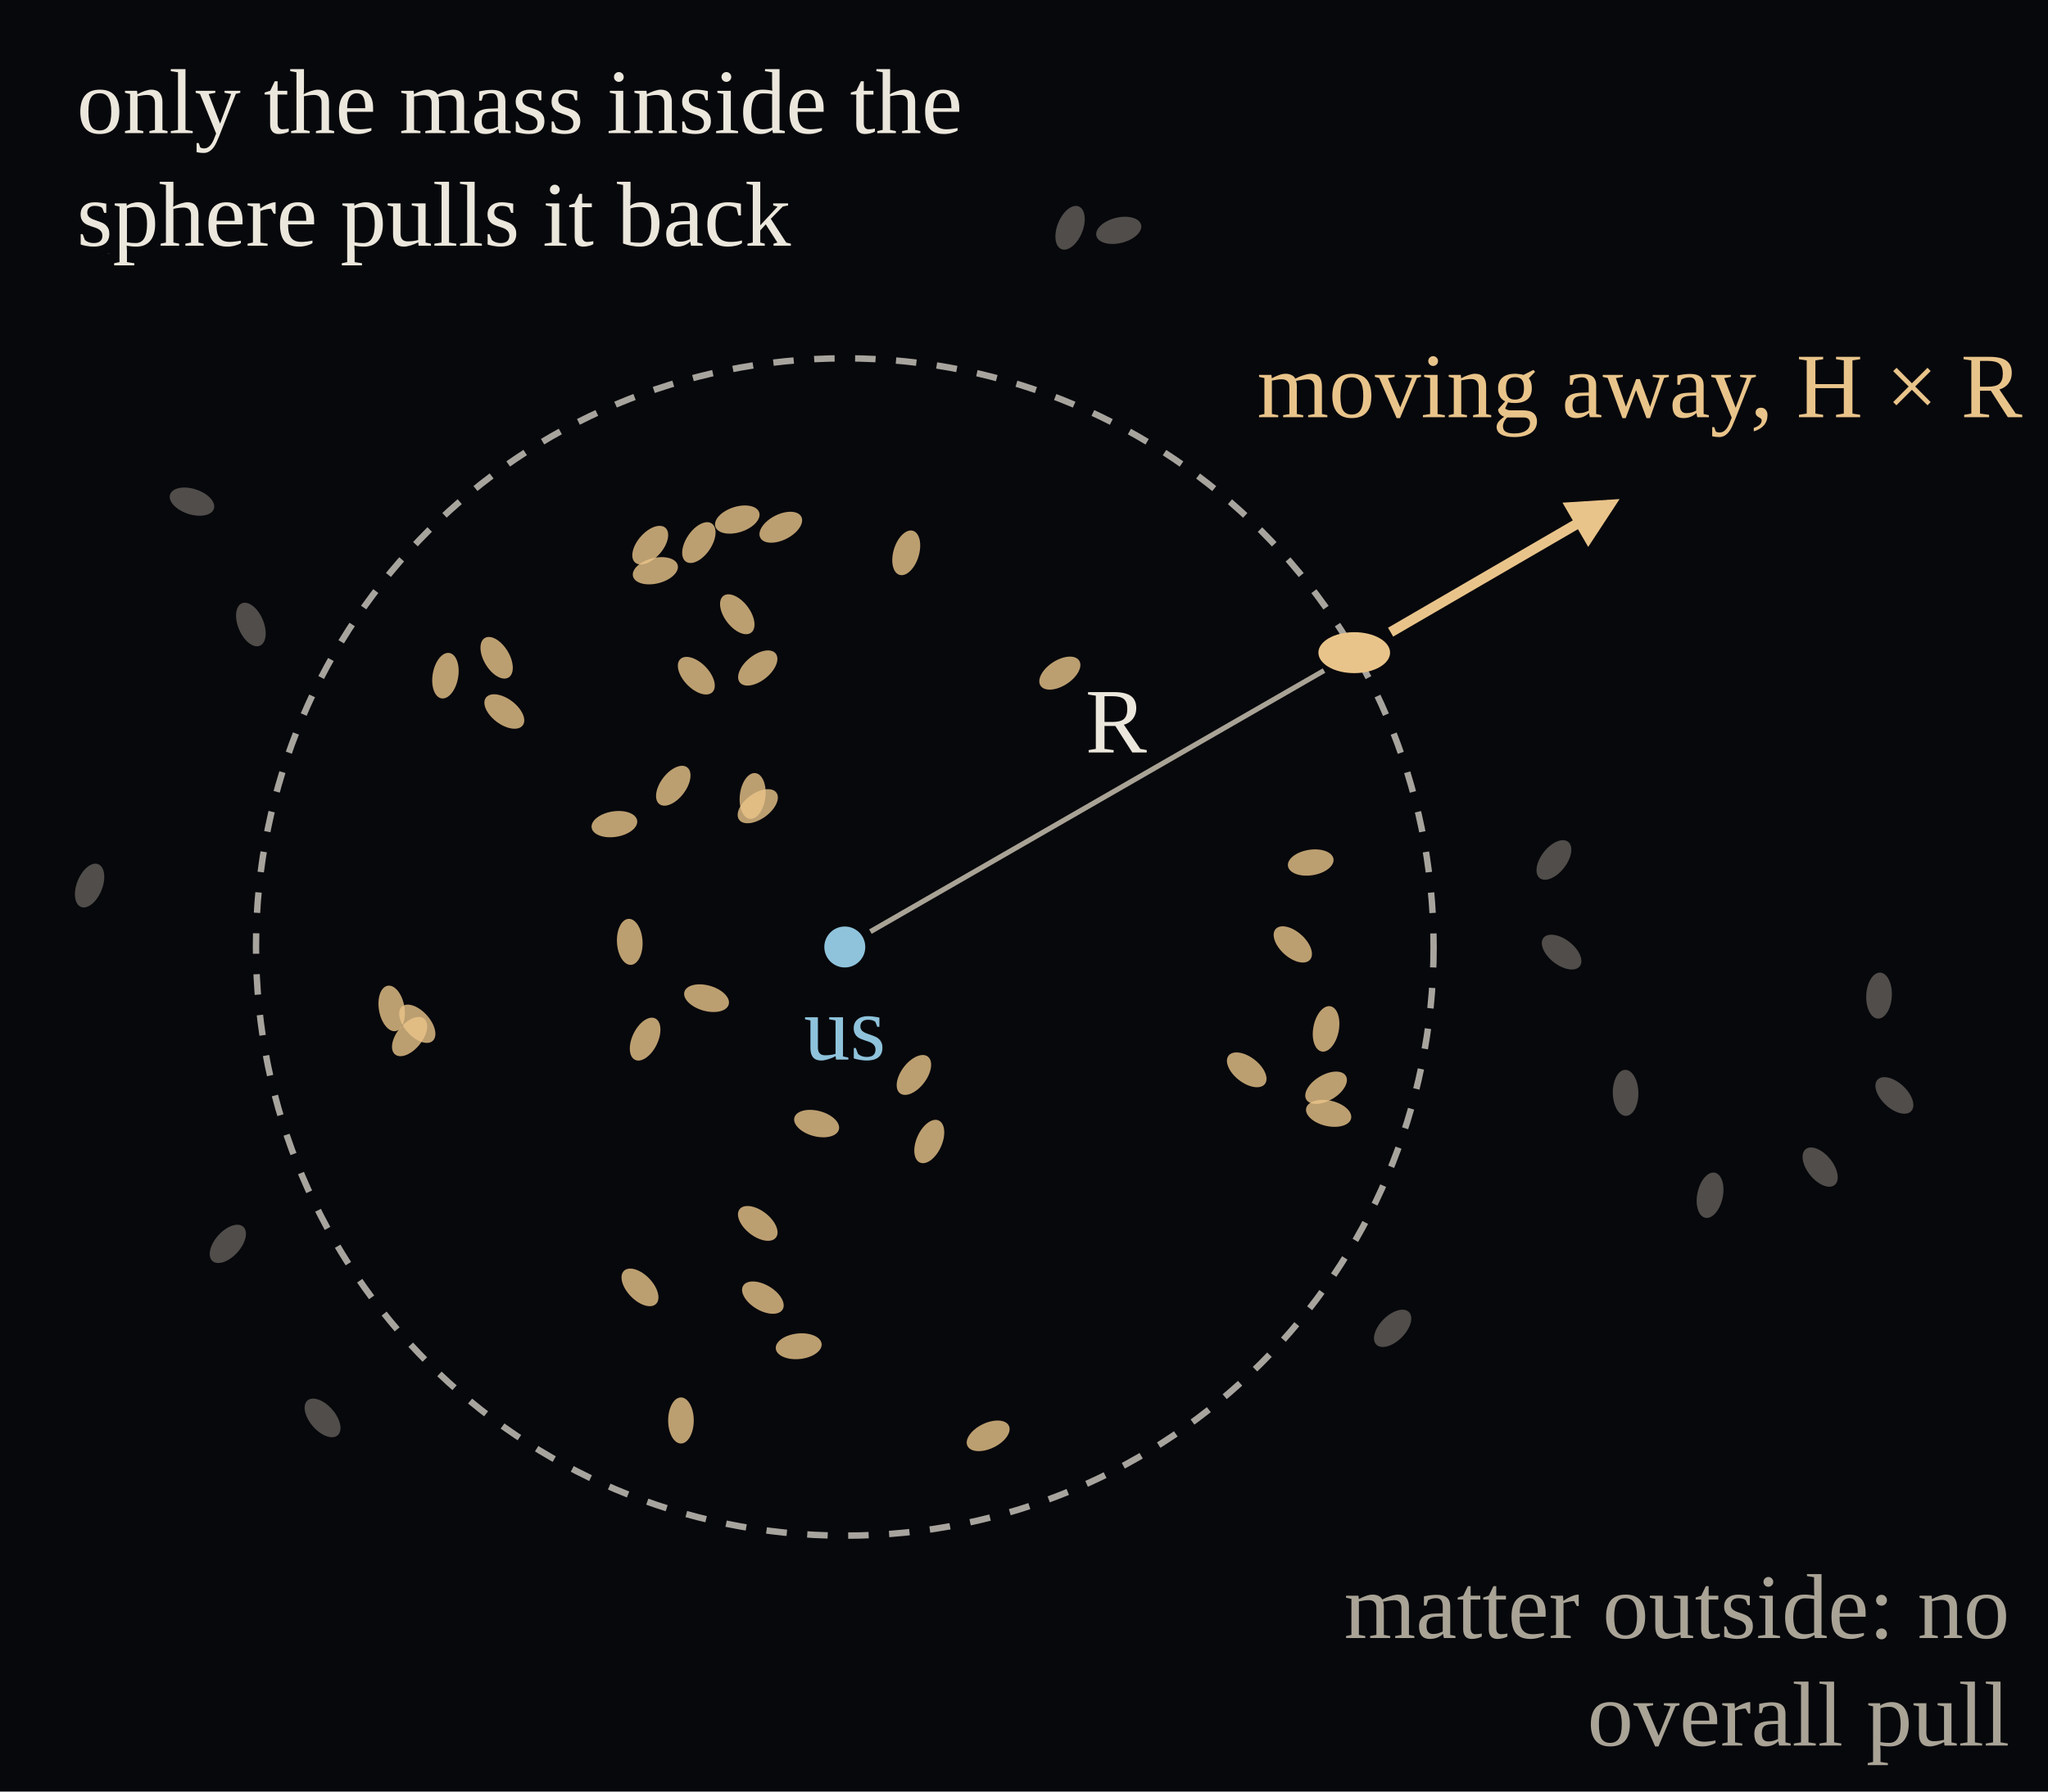
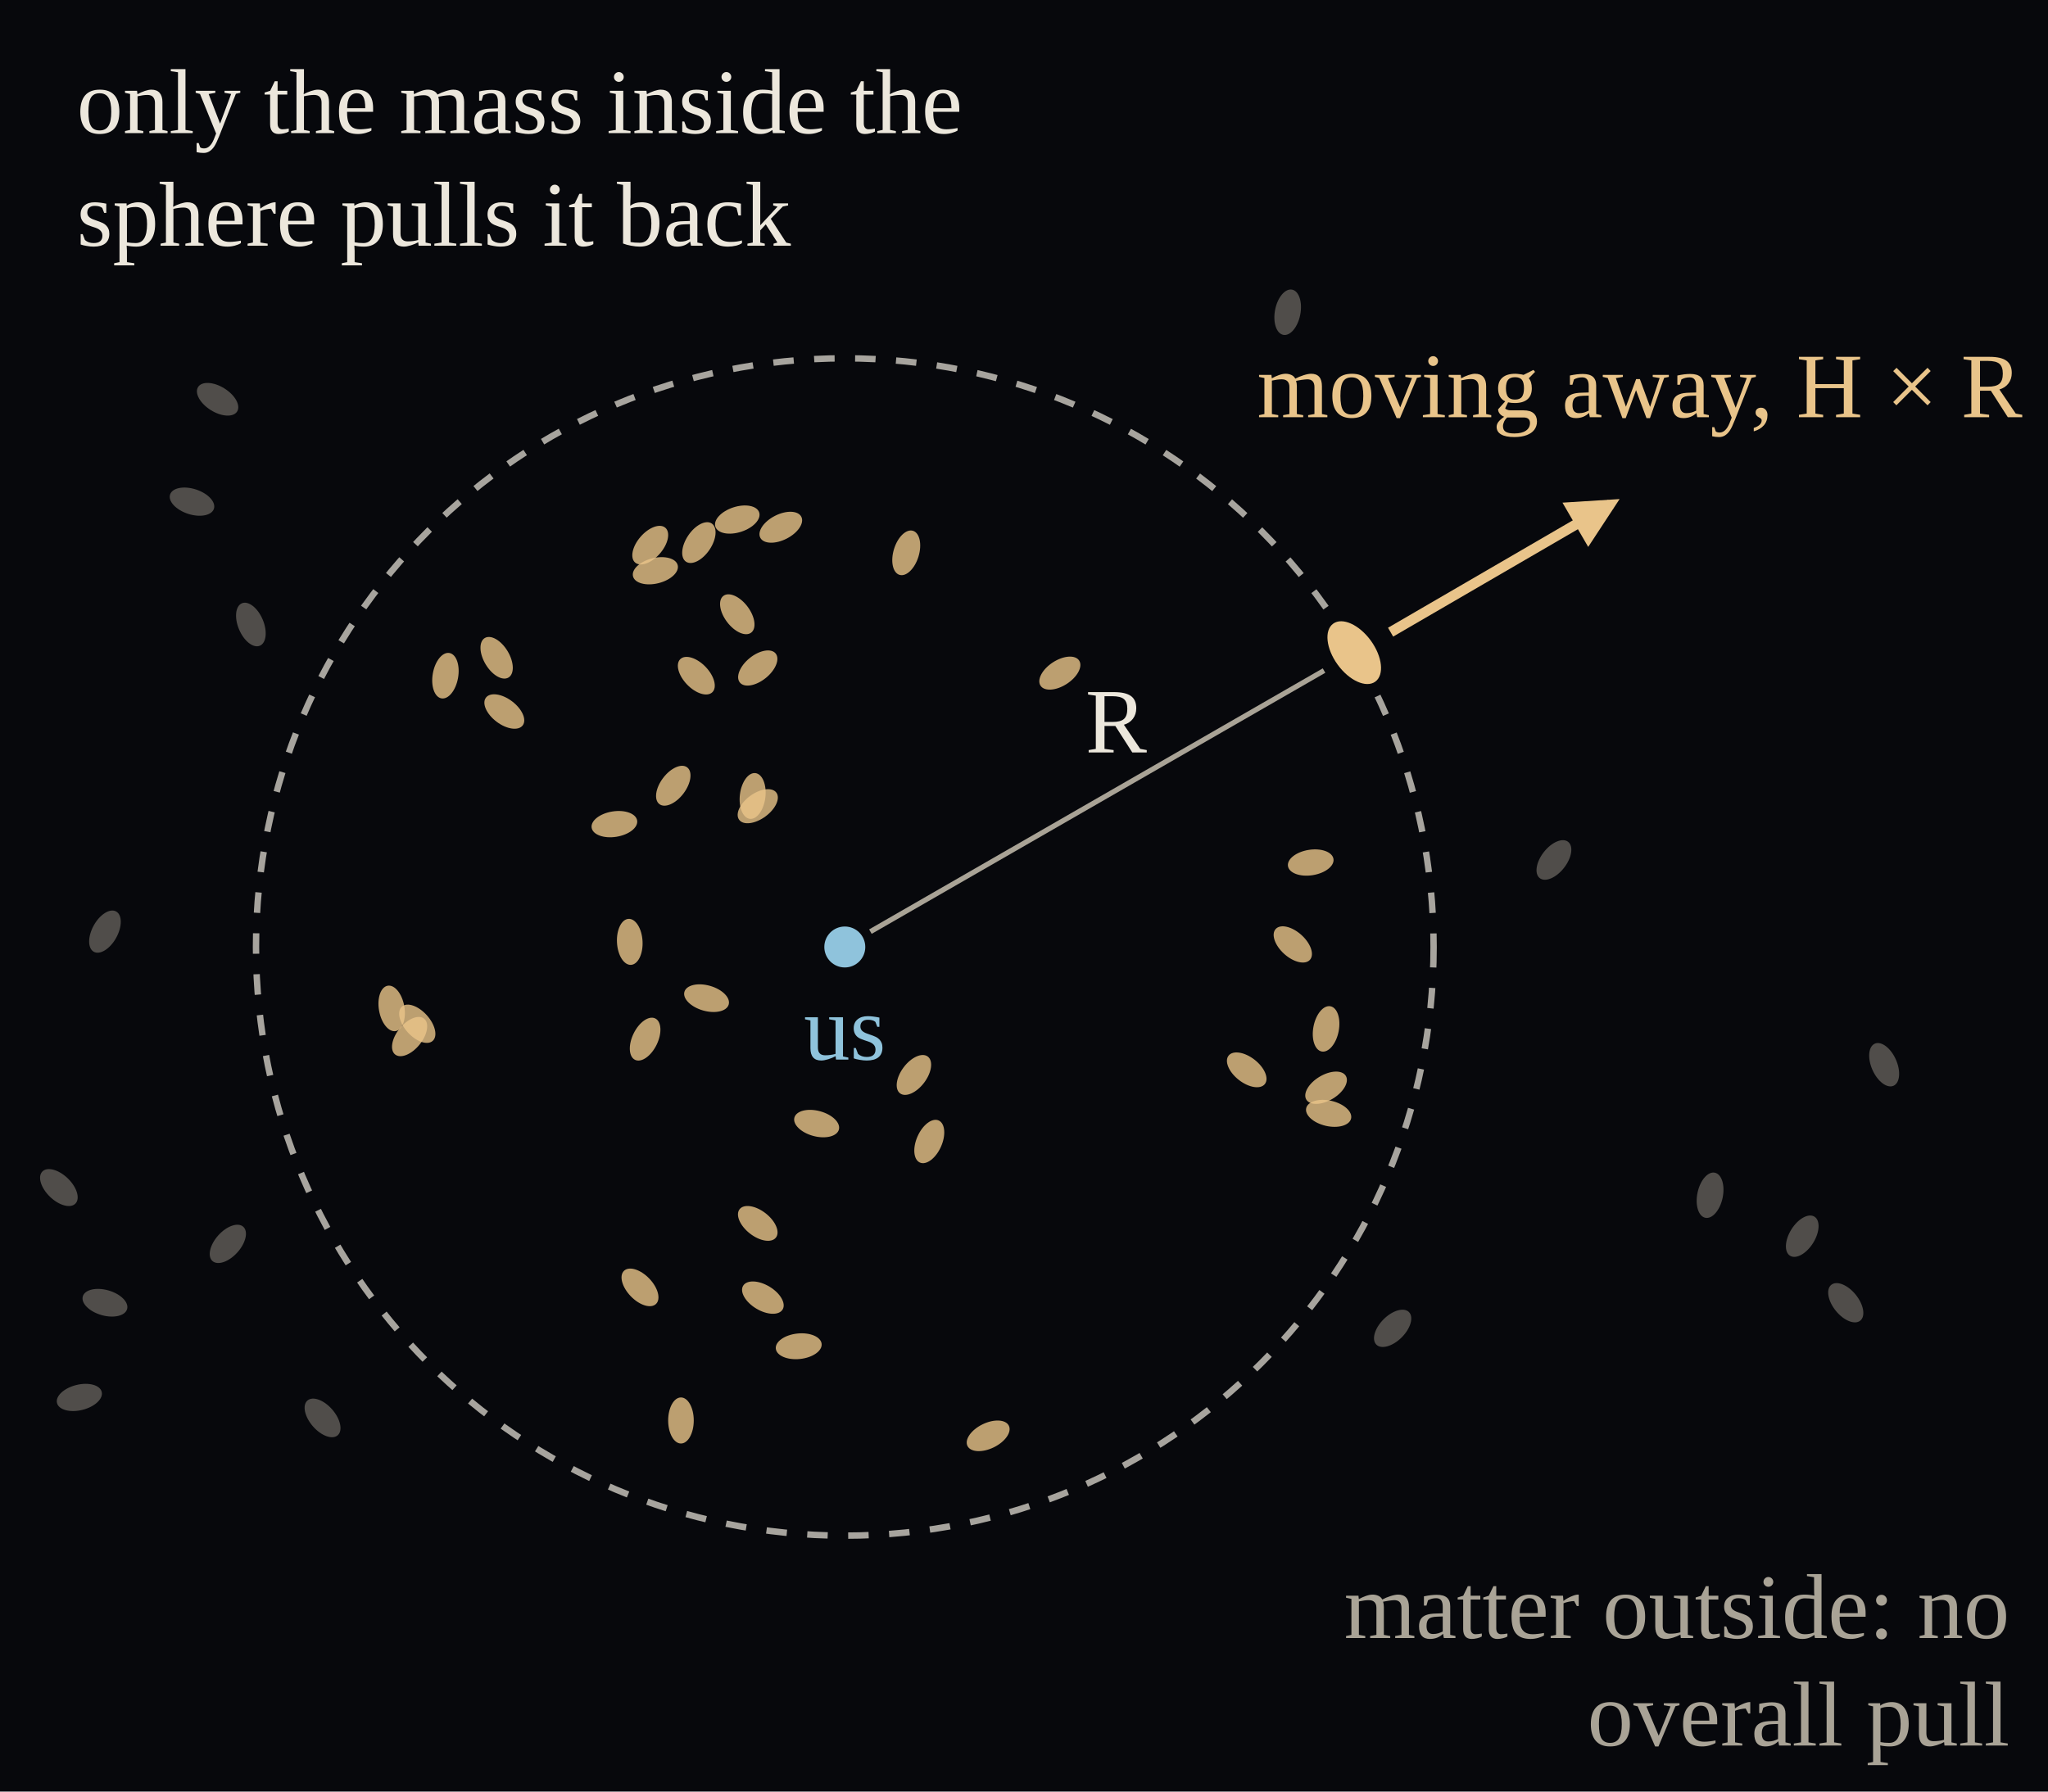
<svg xmlns="http://www.w3.org/2000/svg" viewBox="0 0 800 700" width="800" height="700" font-family="Georgia, 'Times New Roman', serif" style="font-variant-numeric: lining-nums">
  <rect width="800" height="700" fill="#07080c" />
  <defs>
    <marker id="bg-g" viewBox="0 0 10 10" refX="8" refY="5" markerWidth="5" markerHeight="5" orient="auto-start-reverse">
      <path d="M0,0 L10,5 L0,10 z" fill="#e9c48a" />
    </marker>
    <marker id="bg-b" viewBox="0 0 10 10" refX="8" refY="5" markerWidth="5" markerHeight="5" orient="auto-start-reverse">
      <path d="M0,0 L10,5 L0,10 z" fill="#8fc3dc" />
    </marker>
    <marker id="bg-w" viewBox="0 0 10 10" refX="8" refY="5" markerWidth="5" markerHeight="5" orient="auto-start-reverse">
      <path d="M0,0 L10,5 L0,10 z" fill="#a9a396" />
    </marker>
    <marker id="bg-r" viewBox="0 0 10 10" refX="8" refY="5" markerWidth="5" markerHeight="5" orient="auto-start-reverse">
      <path d="M0,0 L10,5 L0,10 z" fill="#d98a6a" />
    </marker>
    <marker id="bg-c" viewBox="0 0 10 10" refX="8" refY="5" markerWidth="5" markerHeight="5" orient="auto-start-reverse">
      <path d="M0,0 L10,5 L0,10 z" fill="#ece7dc" />
    </marker>
  </defs>
  <ellipse cx="256" cy="223" rx="9" ry="5" fill="#e9c48a" fill-opacity="0.8" transform="rotate(166 256 223)" />
  <ellipse cx="160" cy="405" rx="9" ry="5" fill="#e9c48a" fill-opacity="0.8" transform="rotate(129 160 405)" />
  <ellipse cx="296" cy="261" rx="9" ry="5" fill="#e9c48a" fill-opacity="0.8" transform="rotate(141 296 261)" />
  <ellipse cx="298" cy="507" rx="9" ry="5" fill="#e9c48a" fill-opacity="0.8" transform="rotate(31 298 507)" />
  <ellipse cx="518" cy="425" rx="9" ry="5" fill="#e9c48a" fill-opacity="0.8" transform="rotate(149 518 425)" />
  <ellipse cx="518" cy="402" rx="9" ry="5" fill="#e9c48a" fill-opacity="0.8" transform="rotate(101 518 402)" />
  <ellipse cx="354" cy="216" rx="9" ry="5" fill="#e9c48a" fill-opacity="0.8" transform="rotate(107 354 216)" />
  <ellipse cx="250" cy="503" rx="9" ry="5" fill="#e9c48a" fill-opacity="0.8" transform="rotate(46 250 503)" />
  <ellipse cx="163" cy="400" rx="9" ry="5" fill="#e9c48a" fill-opacity="0.8" transform="rotate(48 163 400)" />
  <ellipse cx="276" cy="390" rx="9" ry="5" fill="#e9c48a" fill-opacity="0.8" transform="rotate(16 276 390)" />
  <ellipse cx="357" cy="420" rx="9" ry="5" fill="#e9c48a" fill-opacity="0.8" transform="rotate(127 357 420)" />
  <ellipse cx="252" cy="406" rx="9" ry="5" fill="#e9c48a" fill-opacity="0.8" transform="rotate(116 252 406)" />
  <ellipse cx="272" cy="264" rx="9" ry="5" fill="#e9c48a" fill-opacity="0.8" transform="rotate(46 272 264)" />
  <ellipse cx="414" cy="263" rx="9" ry="5" fill="#e9c48a" fill-opacity="0.8" transform="rotate(147 414 263)" />
  <ellipse cx="246" cy="368" rx="9" ry="5" fill="#e9c48a" fill-opacity="0.8" transform="rotate(87 246 368)" />
  <ellipse cx="296" cy="478" rx="9" ry="5" fill="#e9c48a" fill-opacity="0.8" transform="rotate(38 296 478)" />
  <ellipse cx="512" cy="337" rx="9" ry="5" fill="#e9c48a" fill-opacity="0.8" transform="rotate(171 512 337)" />
  <ellipse cx="153" cy="394" rx="9" ry="5" fill="#e9c48a" fill-opacity="0.8" transform="rotate(80 153 394)" />
  <ellipse cx="263" cy="307" rx="9" ry="5" fill="#e9c48a" fill-opacity="0.8" transform="rotate(127 263 307)" />
  <ellipse cx="319" cy="439" rx="9" ry="5" fill="#e9c48a" fill-opacity="0.8" transform="rotate(15 319 439)" />
  <ellipse cx="363" cy="446" rx="9" ry="5" fill="#e9c48a" fill-opacity="0.8" transform="rotate(114 363 446)" />
  <ellipse cx="240" cy="322" rx="9" ry="5" fill="#e9c48a" fill-opacity="0.8" transform="rotate(171 240 322)" />
  <ellipse cx="266" cy="555" rx="9" ry="5" fill="#e9c48a" fill-opacity="0.8" transform="rotate(90 266 555)" />
  <ellipse cx="174" cy="264" rx="9" ry="5" fill="#e9c48a" fill-opacity="0.8" transform="rotate(100 174 264)" />
  <ellipse cx="505" cy="369" rx="9" ry="5" fill="#e9c48a" fill-opacity="0.8" transform="rotate(42 505 369)" />
  <ellipse cx="294" cy="311" rx="9" ry="5" fill="#e9c48a" fill-opacity="0.8" transform="rotate(97 294 311)" />
  <ellipse cx="194" cy="257" rx="9" ry="5" fill="#e9c48a" fill-opacity="0.8" transform="rotate(59 194 257)" />
  <ellipse cx="197" cy="278" rx="9" ry="5" fill="#e9c48a" fill-opacity="0.8" transform="rotate(37 197 278)" />
  <ellipse cx="296" cy="315" rx="9" ry="5" fill="#e9c48a" fill-opacity="0.8" transform="rotate(144 296 315)" />
  <ellipse cx="254" cy="213" rx="9" ry="5" fill="#e9c48a" fill-opacity="0.8" transform="rotate(131 254 213)" />
  <ellipse cx="519" cy="435" rx="9" ry="5" fill="#e9c48a" fill-opacity="0.8" transform="rotate(13 519 435)" />
  <ellipse cx="312" cy="526" rx="9" ry="5" fill="#e9c48a" fill-opacity="0.8" transform="rotate(174 312 526)" />
  <ellipse cx="288" cy="203" rx="9" ry="5" fill="#e9c48a" fill-opacity="0.8" transform="rotate(162 288 203)" />
  <ellipse cx="288" cy="240" rx="9" ry="5" fill="#e9c48a" fill-opacity="0.8" transform="rotate(53 288 240)" />
  <ellipse cx="305" cy="206" rx="9" ry="5" fill="#e9c48a" fill-opacity="0.8" transform="rotate(153 305 206)" />
  <ellipse cx="487" cy="418" rx="9" ry="5" fill="#e9c48a" fill-opacity="0.8" transform="rotate(38 487 418)" />
  <ellipse cx="386" cy="561" rx="9" ry="5" fill="#e9c48a" fill-opacity="0.8" transform="rotate(154 386 561)" />
  <ellipse cx="273" cy="212" rx="9" ry="5" fill="#e9c48a" fill-opacity="0.8" transform="rotate(124 273 212)" />
  <ellipse cx="98" cy="244" rx="9" ry="5" fill="#a9a396" fill-opacity="0.45" transform="rotate(67 98 244)" />
  <ellipse cx="544" cy="519" rx="9" ry="5" fill="#a9a396" fill-opacity="0.45" transform="rotate(135 544 519)" />
  <ellipse cx="89" cy="486" rx="9" ry="5" fill="#a9a396" fill-opacity="0.45" transform="rotate(132 89 486)" />
  <ellipse cx="607" cy="336" rx="9" ry="5" fill="#a9a396" fill-opacity="0.45" transform="rotate(128 607 336)" />
  <ellipse cx="668" cy="467" rx="9" ry="5" fill="#a9a396" fill-opacity="0.45" transform="rotate(102 668 467)" />
-   <ellipse cx="42" cy="93" rx="9" ry="5" fill="#a9a396" fill-opacity="0.45" transform="rotate(71 42 93)" />
-   <ellipse cx="635" cy="427" rx="9" ry="5" fill="#a9a396" fill-opacity="0.45" transform="rotate(89 635 427)" />
-   <ellipse cx="711" cy="456" rx="9" ry="5" fill="#a9a396" fill-opacity="0.45" transform="rotate(51 711 456)" />
-   <ellipse cx="740" cy="428" rx="9" ry="5" fill="#a9a396" fill-opacity="0.45" transform="rotate(43 740 428)" />
-   <ellipse cx="437" cy="90" rx="9" ry="5" fill="#a9a396" fill-opacity="0.45" transform="rotate(166 437 90)" />
+   <ellipse cx="704" cy="483" rx="9" ry="5" fill="#a9a396" fill-opacity="0.45" transform="rotate(122 704 483)" />
+   <ellipse cx="503" cy="122" rx="9" ry="5" fill="#a9a396" fill-opacity="0.45" transform="rotate(101 503 122)" />
+   <ellipse cx="85" cy="156" rx="9" ry="5" fill="#a9a396" fill-opacity="0.45" transform="rotate(32 85 156)" />
+   <ellipse cx="41" cy="364" rx="9" ry="5" fill="#a9a396" fill-opacity="0.45" transform="rotate(119 41 364)" />
+   <ellipse cx="31" cy="546" rx="9" ry="5" fill="#a9a396" fill-opacity="0.45" transform="rotate(166 31 546)" />
  <ellipse cx="126" cy="554" rx="9" ry="5" fill="#a9a396" fill-opacity="0.45" transform="rotate(49 126 554)" />
-   <ellipse cx="418" cy="89" rx="9" ry="5" fill="#a9a396" fill-opacity="0.45" transform="rotate(112 418 89)" />
-   <ellipse cx="610" cy="372" rx="9" ry="5" fill="#a9a396" fill-opacity="0.45" transform="rotate(38 610 372)" />
+   <ellipse cx="23" cy="464" rx="9" ry="5" fill="#a9a396" fill-opacity="0.45" transform="rotate(44 23 464)" />
+   <ellipse cx="41" cy="509" rx="9" ry="5" fill="#a9a396" fill-opacity="0.45" transform="rotate(16 41 509)" />
+   <ellipse cx="736" cy="416" rx="9" ry="5" fill="#a9a396" fill-opacity="0.45" transform="rotate(66 736 416)" />
+   <ellipse cx="721" cy="509" rx="9" ry="5" fill="#a9a396" fill-opacity="0.45" transform="rotate(51 721 509)" />
  <ellipse cx="75" cy="196" rx="9" ry="5" fill="#a9a396" fill-opacity="0.45" transform="rotate(18 75 196)" />
-   <ellipse cx="734" cy="389" rx="9" ry="5" fill="#a9a396" fill-opacity="0.45" transform="rotate(93 734 389)" />
-   <ellipse cx="35" cy="346" rx="9" ry="5" fill="#a9a396" fill-opacity="0.45" transform="rotate(112 35 346)" />
  <circle cx="330" cy="370" r="230" fill="none" stroke="#ece7dc" stroke-opacity=".7" stroke-width="2.5" stroke-dasharray="8 8" />
  <circle cx="330" cy="370" r="8" fill="#8fc3dc" />
  <text x="330" y="414" font-size="36" fill="#8fc3dc" text-anchor="middle" stroke="#07080c" stroke-width="8" paint-order="stroke">us</text>
  <line x1="340.0" y1="364.0" x2="517.2" y2="262.0" stroke="#a9a396" stroke-width="2" />
  <text x="436" y="294" font-size="36" fill="#ece7dc" text-anchor="middle" stroke="#07080c" stroke-width="8" paint-order="stroke">R</text>
-   <ellipse cx="529" cy="255" rx="14" ry="8" fill="#e9c48a" fill-opacity="1" transform="rotate(180 529 255)" />
+   <ellipse cx="529" cy="255" rx="14" ry="8" fill="#e9c48a" fill-opacity="1" transform="rotate(54 529 255)" />
  <line x1="543.2" y1="247.0" x2="629.2" y2="197.0" stroke="#e9c48a" stroke-width="4" marker-end="url(#bg-g)" />
  <text x="790" y="163" font-size="36" fill="#e9c48a" text-anchor="end" stroke="#07080c" stroke-width="8" paint-order="stroke">moving away, H × R</text>
  <text x="30" y="52" font-size="36" fill="#ece7dc" text-anchor="start" stroke="#07080c" stroke-width="8" paint-order="stroke">only the mass inside the</text>
  <text x="30" y="96" font-size="36" fill="#ece7dc" text-anchor="start" stroke="#07080c" stroke-width="8" paint-order="stroke">sphere pulls it back</text>
  <text x="785" y="640" font-size="36" fill="#a9a396" text-anchor="end" stroke="#07080c" stroke-width="8" paint-order="stroke">matter outside: no</text>
  <text x="785" y="682" font-size="36" fill="#a9a396" text-anchor="end" stroke="#07080c" stroke-width="8" paint-order="stroke">overall pull</text>
</svg>
